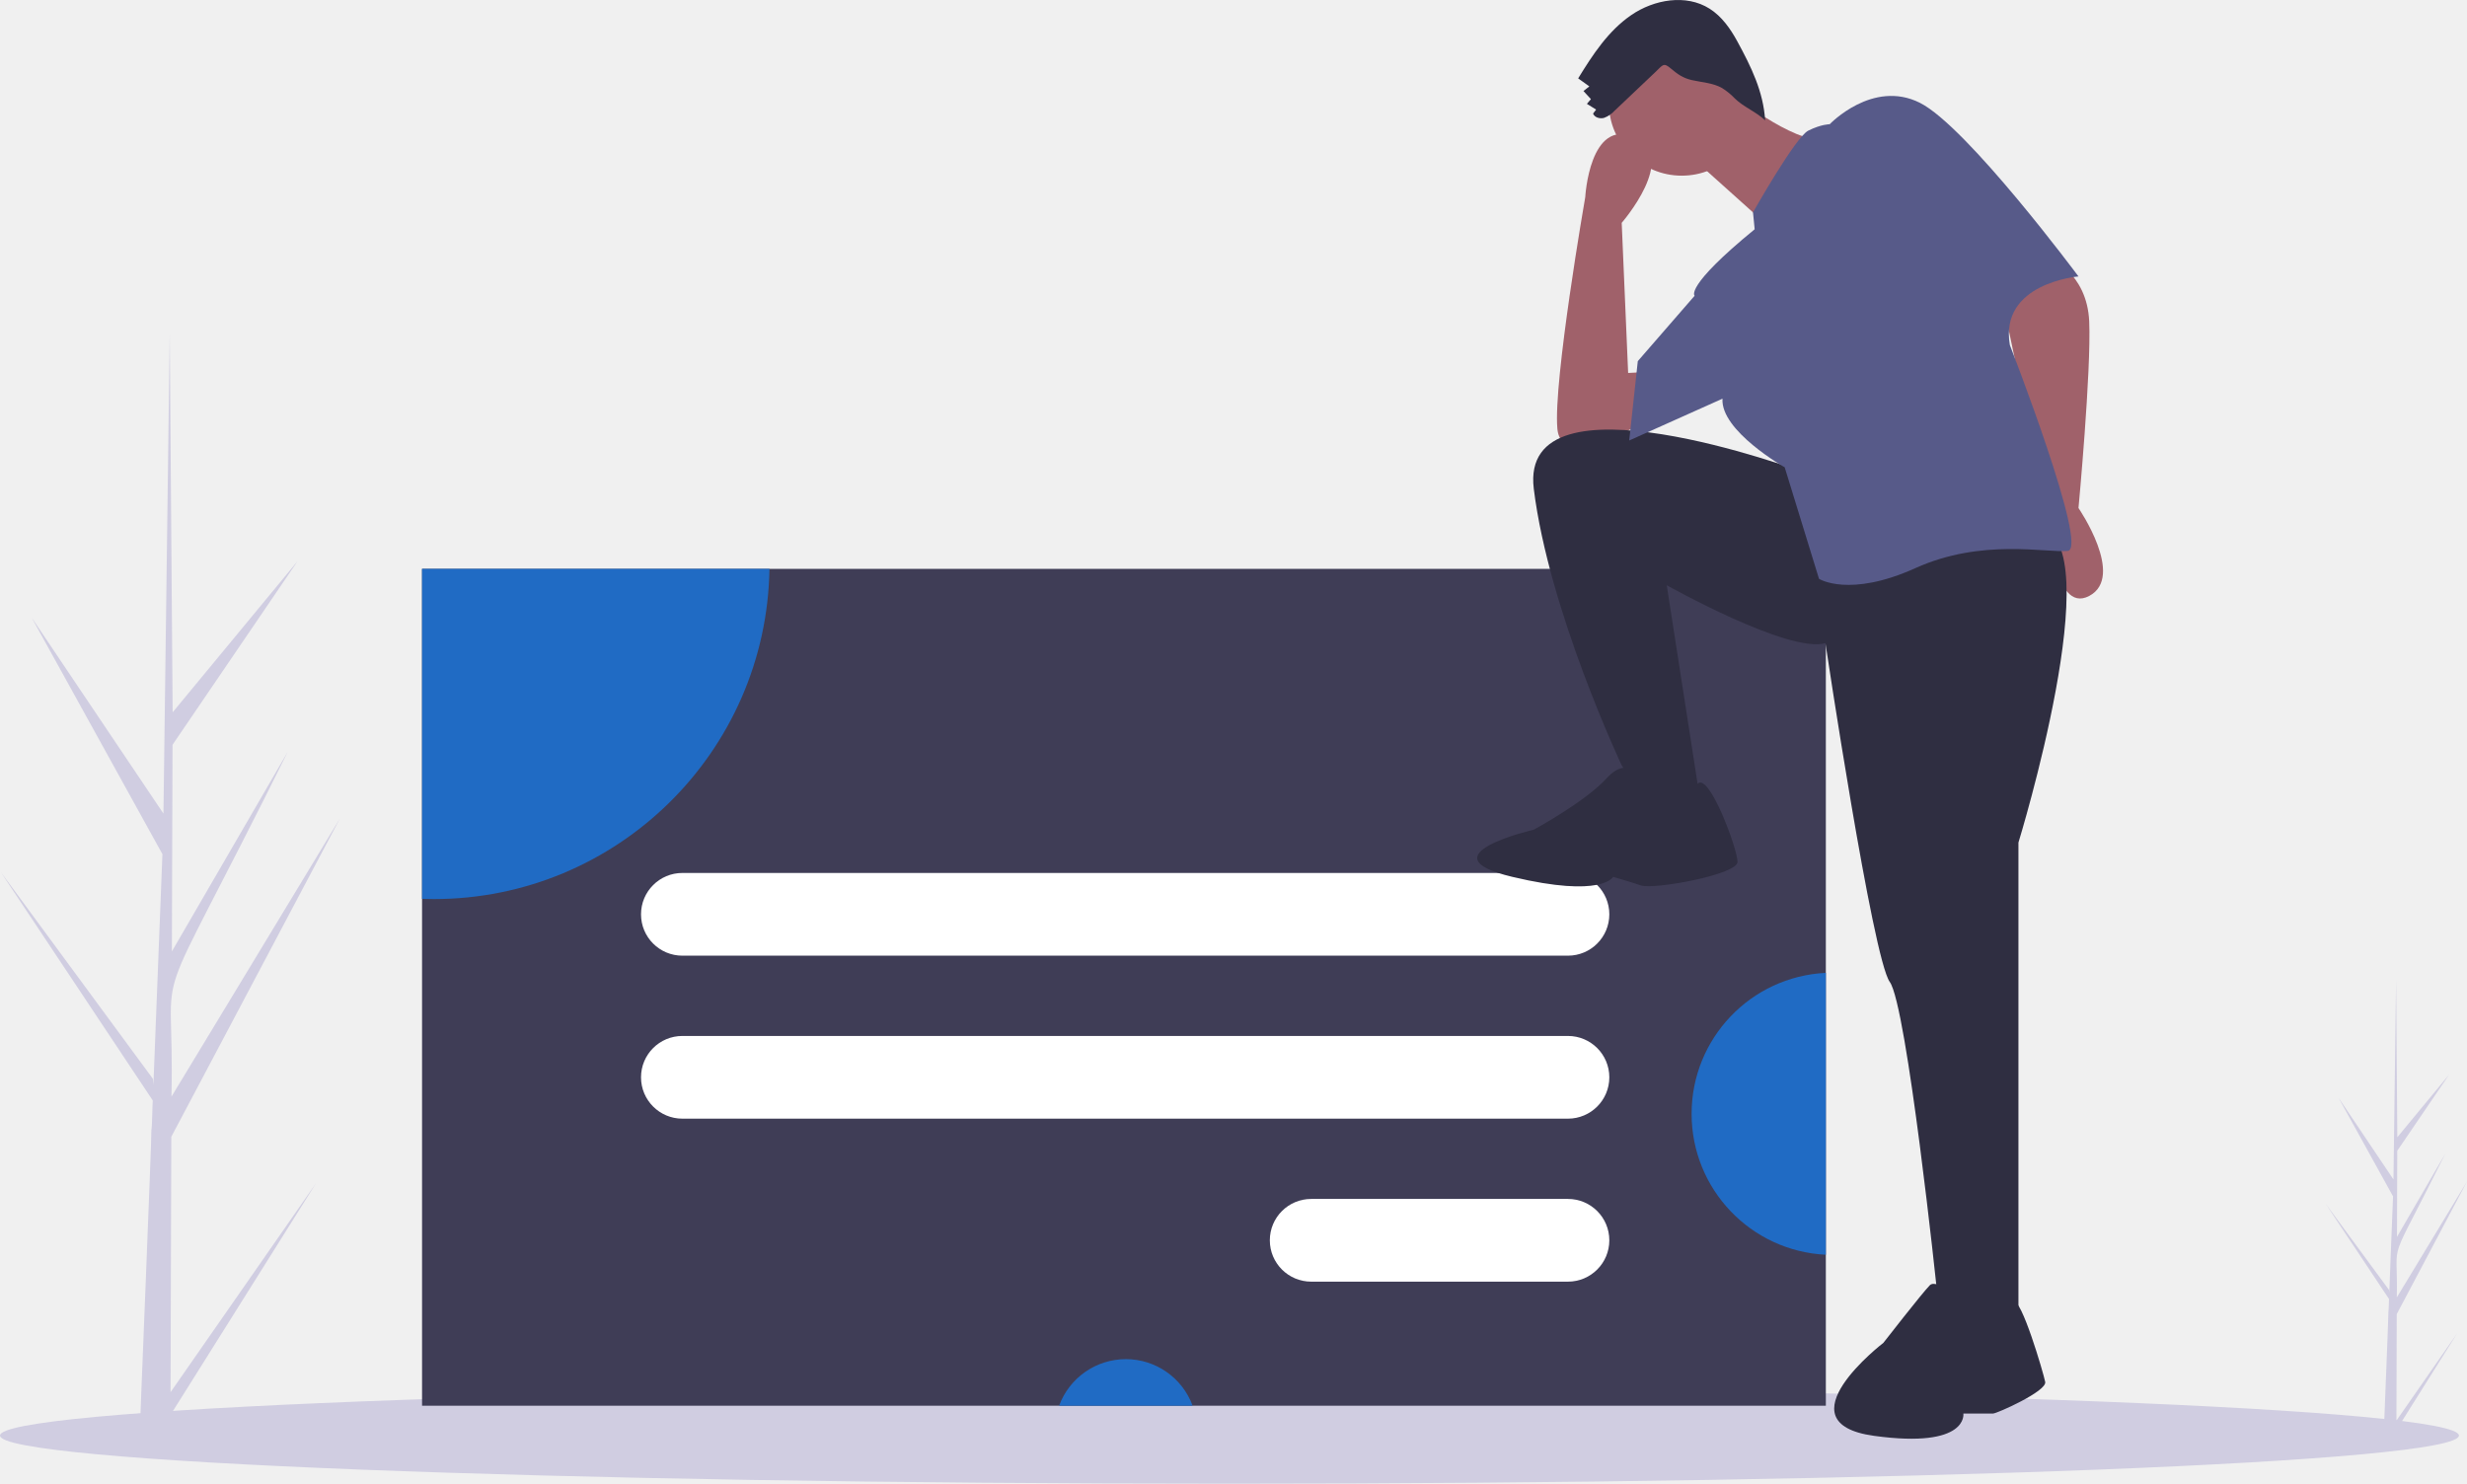
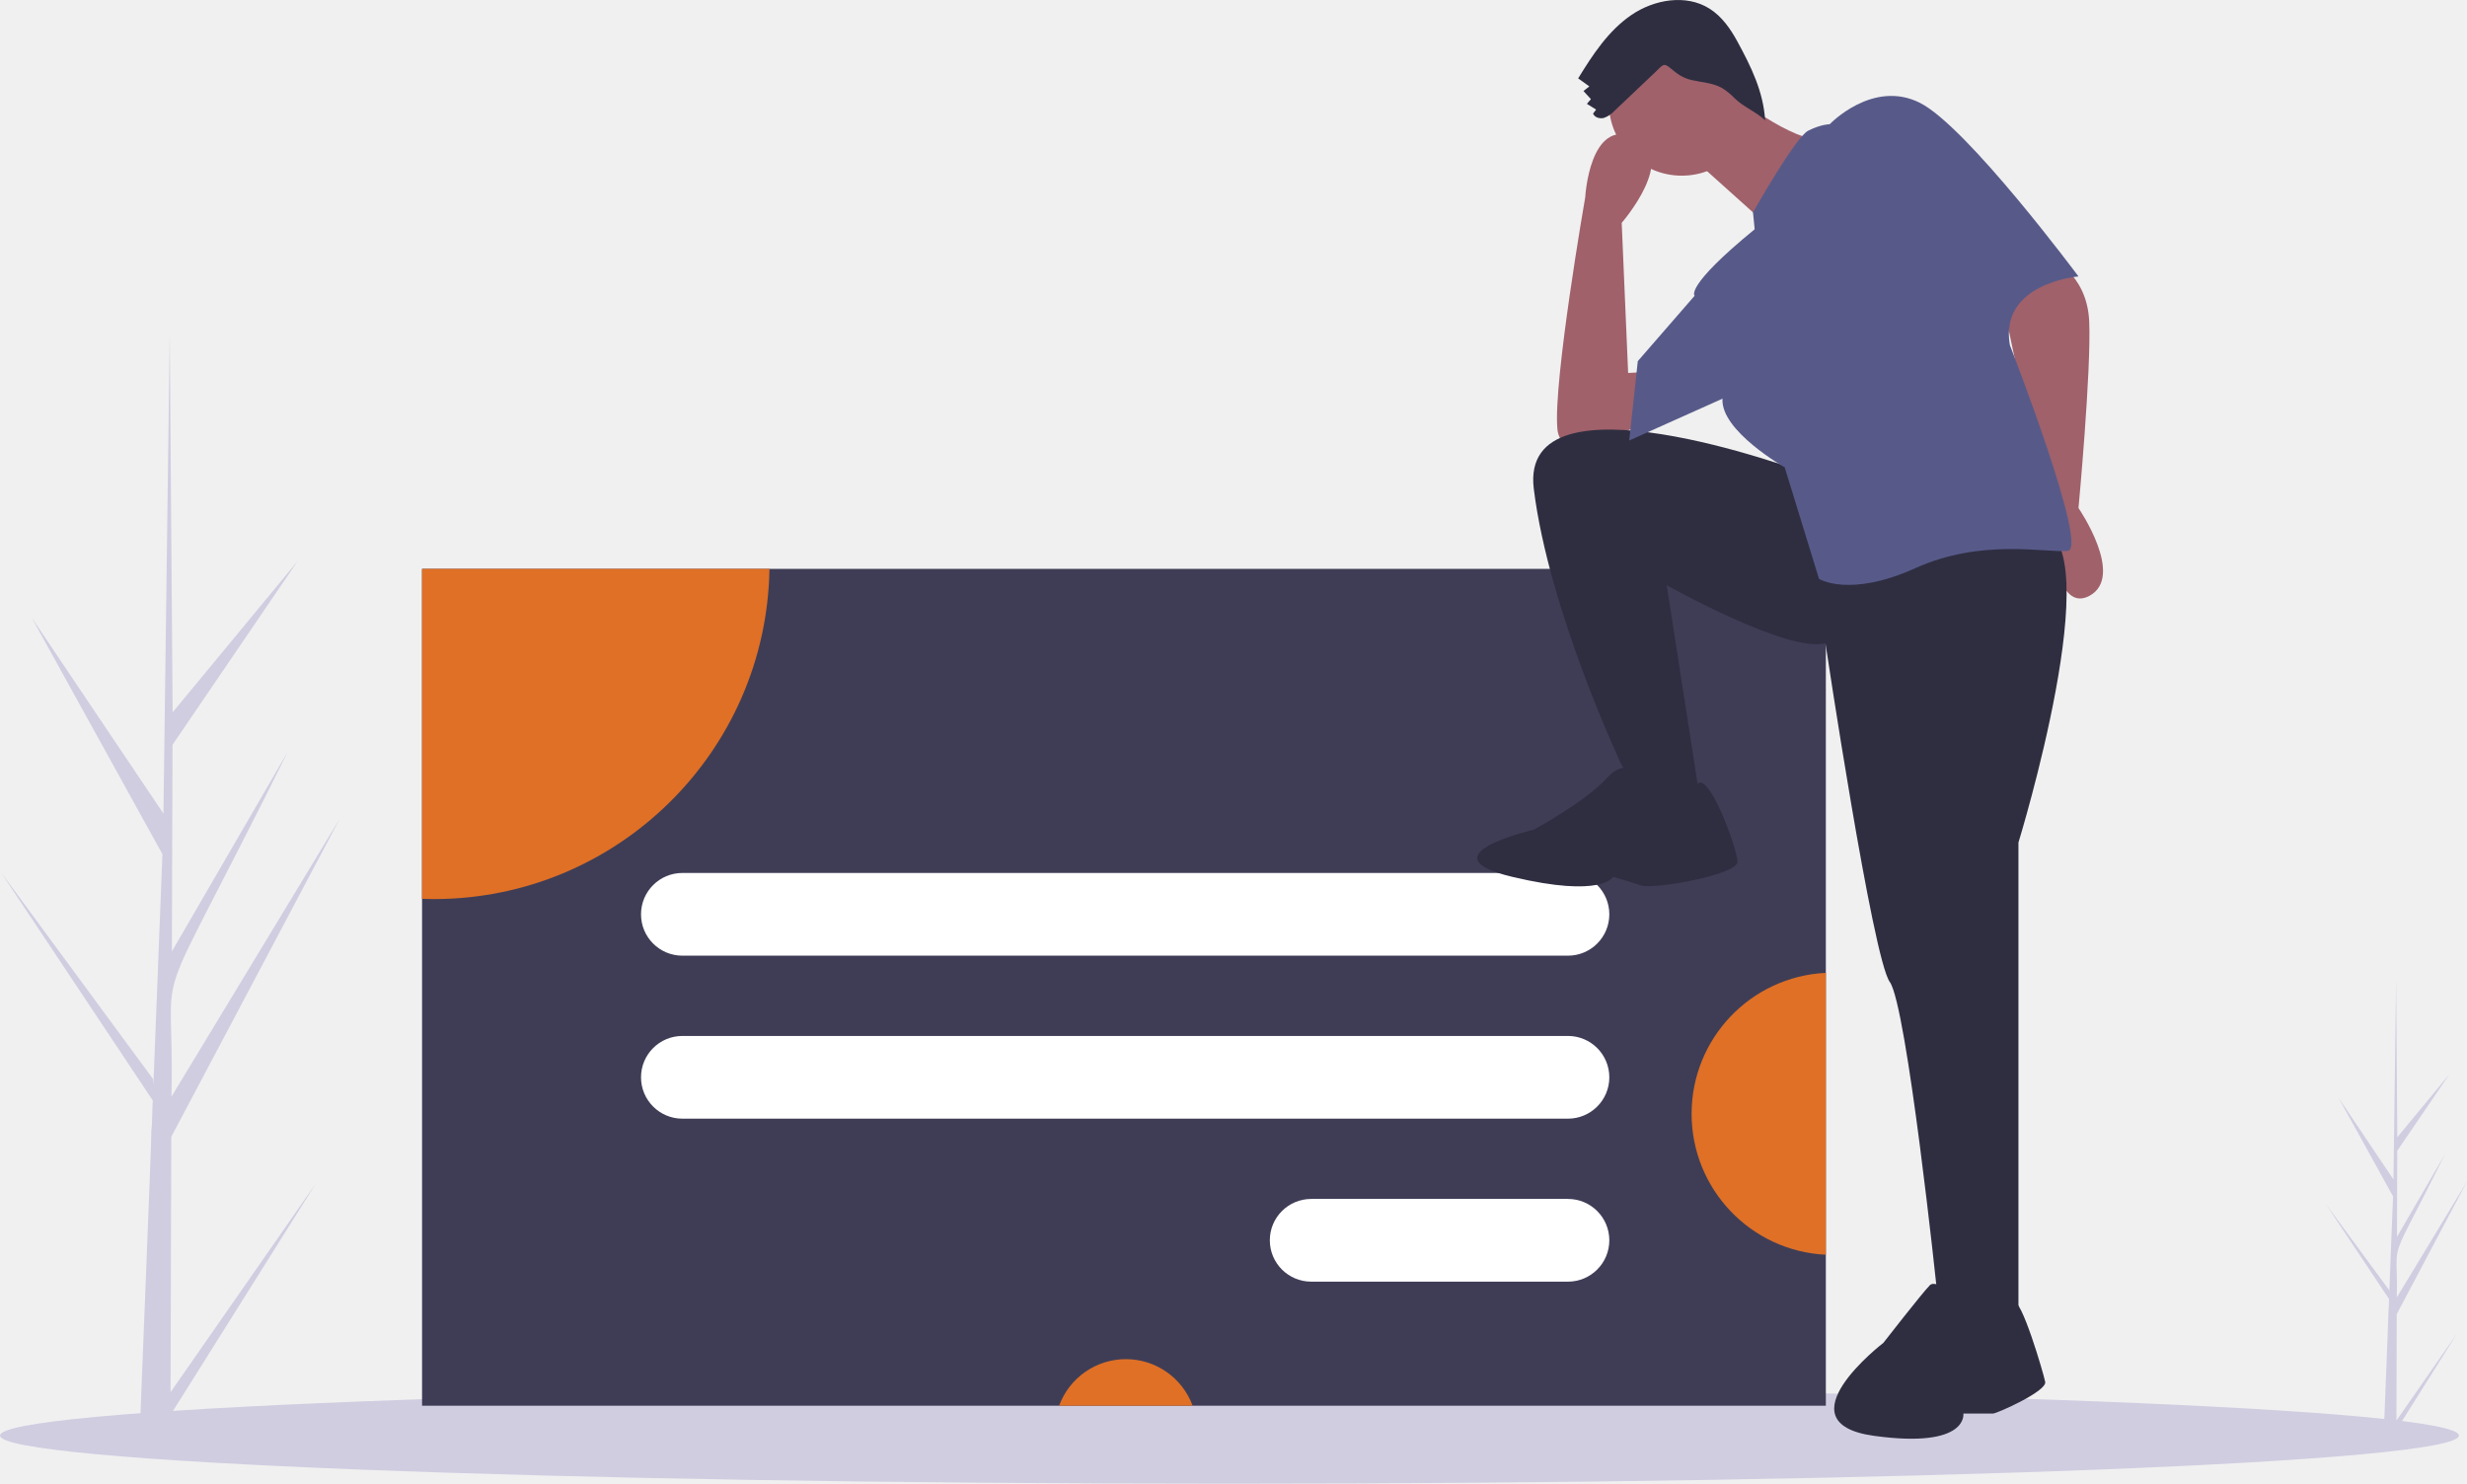
<svg xmlns="http://www.w3.org/2000/svg" id="b59c9f89-c93e-413f-a14b-776784e615e2" data-name="Layer 1" width="1075.516" height="646.899" viewBox="0 0 1075.516 646.899">
  <path d="M136.593,733.557l63.431-91.138L136.561,743.471l-.037,10.369q-6.785-.057-13.433-.441c-.02-2.354,5.371-131.899,5.142-134.243.313-.089.488-12.252.613-12.785L62.578,506.777,128.916,596.945l.198,2.666,3.935-100.648L76.086,395.895,133.5,481.278c.021-1.369,2.717-208.023,2.744-209.298.016.677,1.254,164.455,1.263,165.145l54.479-65.923-54.531,80.088-.279,90.079,50.556-87.108C124.639,581.295,138.602,536.842,136.99,604.702l73.436-121.291L136.927,622.176Z" transform="translate(-62.24207 -126.5504)" fill="#d0cde1" />
  <path d="M1106.99,745.93l26.433-37.98-26.447,42.111-.015,4.321q-2.828-.024-5.598-.184c-.008-.981,2.238-54.966,2.143-55.942.13-.037.204-5.106.255-5.328L1076.146,651.426l27.645,37.575.082,1.111,1.64-41.942-23.738-42.951,23.926,35.581c.009-.571,1.132-86.688,1.143-87.22.007.282.522,68.533.526,68.82l22.703-27.472L1107.349,628.303l-.116,37.538,21.068-36.3c-26.293,52.938-20.474,34.413-21.145,62.692l30.602-50.545-30.629,57.827Z" transform="translate(-62.24207 -126.5504)" fill="#d0cde1" />
  <ellipse cx="536" cy="625.899" rx="536" ry="21" fill="#d0cde1" />
  <rect x="184" y="248.031" width="612" height="364.87" fill="#3f3d56" />
-   <path d="M397.702,374.581a146.354,146.354,0,0,1-146.32,143.97c-1.72,0-3.43-.03-5.14-.09V374.581Z" transform="translate(-62.24207 -126.5504)" fill="#206bc4" />
-   <path d="M582.179,739.451H523.972a31.008,31.008,0,0,1,58.207,0Z" transform="translate(-62.24207 -126.5504)" fill="#206bc4" />
-   <path d="M858.242,550.721v122.9a61.523,61.523,0,0,1,0-122.9Z" transform="translate(-62.24207 -126.5504)" fill="#206bc4" />
+   <path d="M397.702,374.581a146.354,146.354,0,0,1-146.32,143.97c-1.72,0-3.43-.03-5.14-.09V374.581Z" transform="translate(-62.24207 -126.5504)" fill="#DF7026" />
+   <path d="M582.179,739.451H523.972a31.008,31.008,0,0,1,58.207,0Z" transform="translate(-62.24207 -126.5504)" fill="#DF7026" />
+   <path d="M858.242,550.721v122.9a61.523,61.523,0,0,1,0-122.9Z" transform="translate(-62.24207 -126.5504)" fill="#DF7026" />
  <rect x="279.459" y="380.615" width="422.142" height="36.062" rx="18.031" fill="#fff" />
  <rect x="279.459" y="451.679" width="422.142" height="36.062" rx="18.031" fill="#fff" />
  <rect x="553.597" y="522.743" width="148.004" height="36.062" rx="18.031" fill="#fff" />
  <path d="M955.294,238.67s16.829,6.545,17.764,28.048-4.675,81.339-4.675,81.339,20.568,29.918,4.675,38.332-17.764-33.657-17.764-33.657l-18.699-88.818S947.814,237.735,955.294,238.67Z" transform="translate(-62.24207 -126.5504)" fill="#a0616a" />
  <path d="M783.267,307.855s-40.202,26.178-42.072,5.61S753.349,212.492,753.349,212.492s1.87-34.592,21.503-26.178-5.61,37.397-5.61,37.397l2.805,65.445,18.699-.935Z" transform="translate(-62.24207 -126.5504)" fill="#a0616a" />
  <path d="M847.777,332.163s-123.411-45.812-116.866,7.479,38.332,120.606,38.332,120.606l11.219,17.764h23.373L788.876,381.714s53.291,29.918,69.185,25.243c0,0,20.568,137.435,28.048,147.719s20.568,134.63,20.568,134.63l12.154,14.959h23.373V493.906s40.202-130.89,9.349-137.435S847.777,332.163,847.777,332.163Z" transform="translate(-62.24207 -126.5504)" fill="#2f2e41" />
  <path d="M777.657,465.858s-5.61-10.284-14.959,0-31.788,22.438-31.788,22.438-48.616,11.219-9.349,20.568,43.942,0,43.942,0,6.545,1.87,12.154,3.74S819.729,507.93,819.729,502.32s-12.379-39.134-17.408-34.058S777.657,465.858,777.657,465.858Z" transform="translate(-62.24207 -126.5504)" fill="#2f2e41" />
  <path d="M920.623,695.011s-13.785-11.352-17.029-8.109-20.272,25.138-20.272,25.138-45.41,34.868-4.054,40.544,38.923-9.731,38.923-9.731h12.974c1.622,0,23.516-9.731,22.705-13.785s-10.542-37.116-13.785-34.776S920.623,695.011,920.623,695.011Z" transform="translate(-62.24207 -126.5504)" fill="#2f2e41" />
  <circle cx="733.179" cy="44.805" r="31.788" fill="#a0616a" />
  <path d="M817.859,167.615s24.308,20.568,41.137,20.568S834.688,226.516,834.688,226.516l-36.462-32.723Z" transform="translate(-62.24207 -126.5504)" fill="#a0616a" />
  <path d="M827.208,226.516l-.728-7.366s18.492-32.836,24.101-35.641,9.349-2.805,9.349-2.805,18.699-19.634,39.267-9.349,69.185,75.729,69.185,75.729-34.592,2.805-29.918,29.918c0,0,34.592,88.818,25.243,89.753s-37.397-5.61-66.38,7.479-42.072,4.675-42.072,4.675l-14.959-48.616s-28.048-15.894-27.113-29.918L772.515,318.607l3.74-34.592,24.776-28.515S796.356,251.759,827.208,226.516Z" transform="translate(-62.24207 -126.5504)" fill="#575a89" />
  <path d="M766.18,174.792a11.737,11.737,0,0,1-4.616,3.144c-1.811.511-4.092-.116-4.813-1.853l1.344-1.749-4.029-2.504,1.756-2.06-3.246-3.524,2.562-2.032-4.877-3.488c6.321-10.315,13.157-20.758,23.137-27.596s23.925-9.267,34.148-2.8c5.308,3.358,9.061,8.687,12.068,14.202,6.047,11.09,11.376,21.901,12.163,34.508-3.798-3.699-9.343-5.783-13.141-9.482a28.463,28.463,0,0,0-5.669-4.641c-3.973-2.24-8.726-2.438-13.173-3.449-3.74-.85-6.166-2.535-8.995-4.945-3.366-2.867-3.503-1.758-6.901,1.469Q775.044,166.397,766.18,174.792Z" transform="translate(-62.24207 -126.5504)" fill="#2f2e41" />
</svg>
